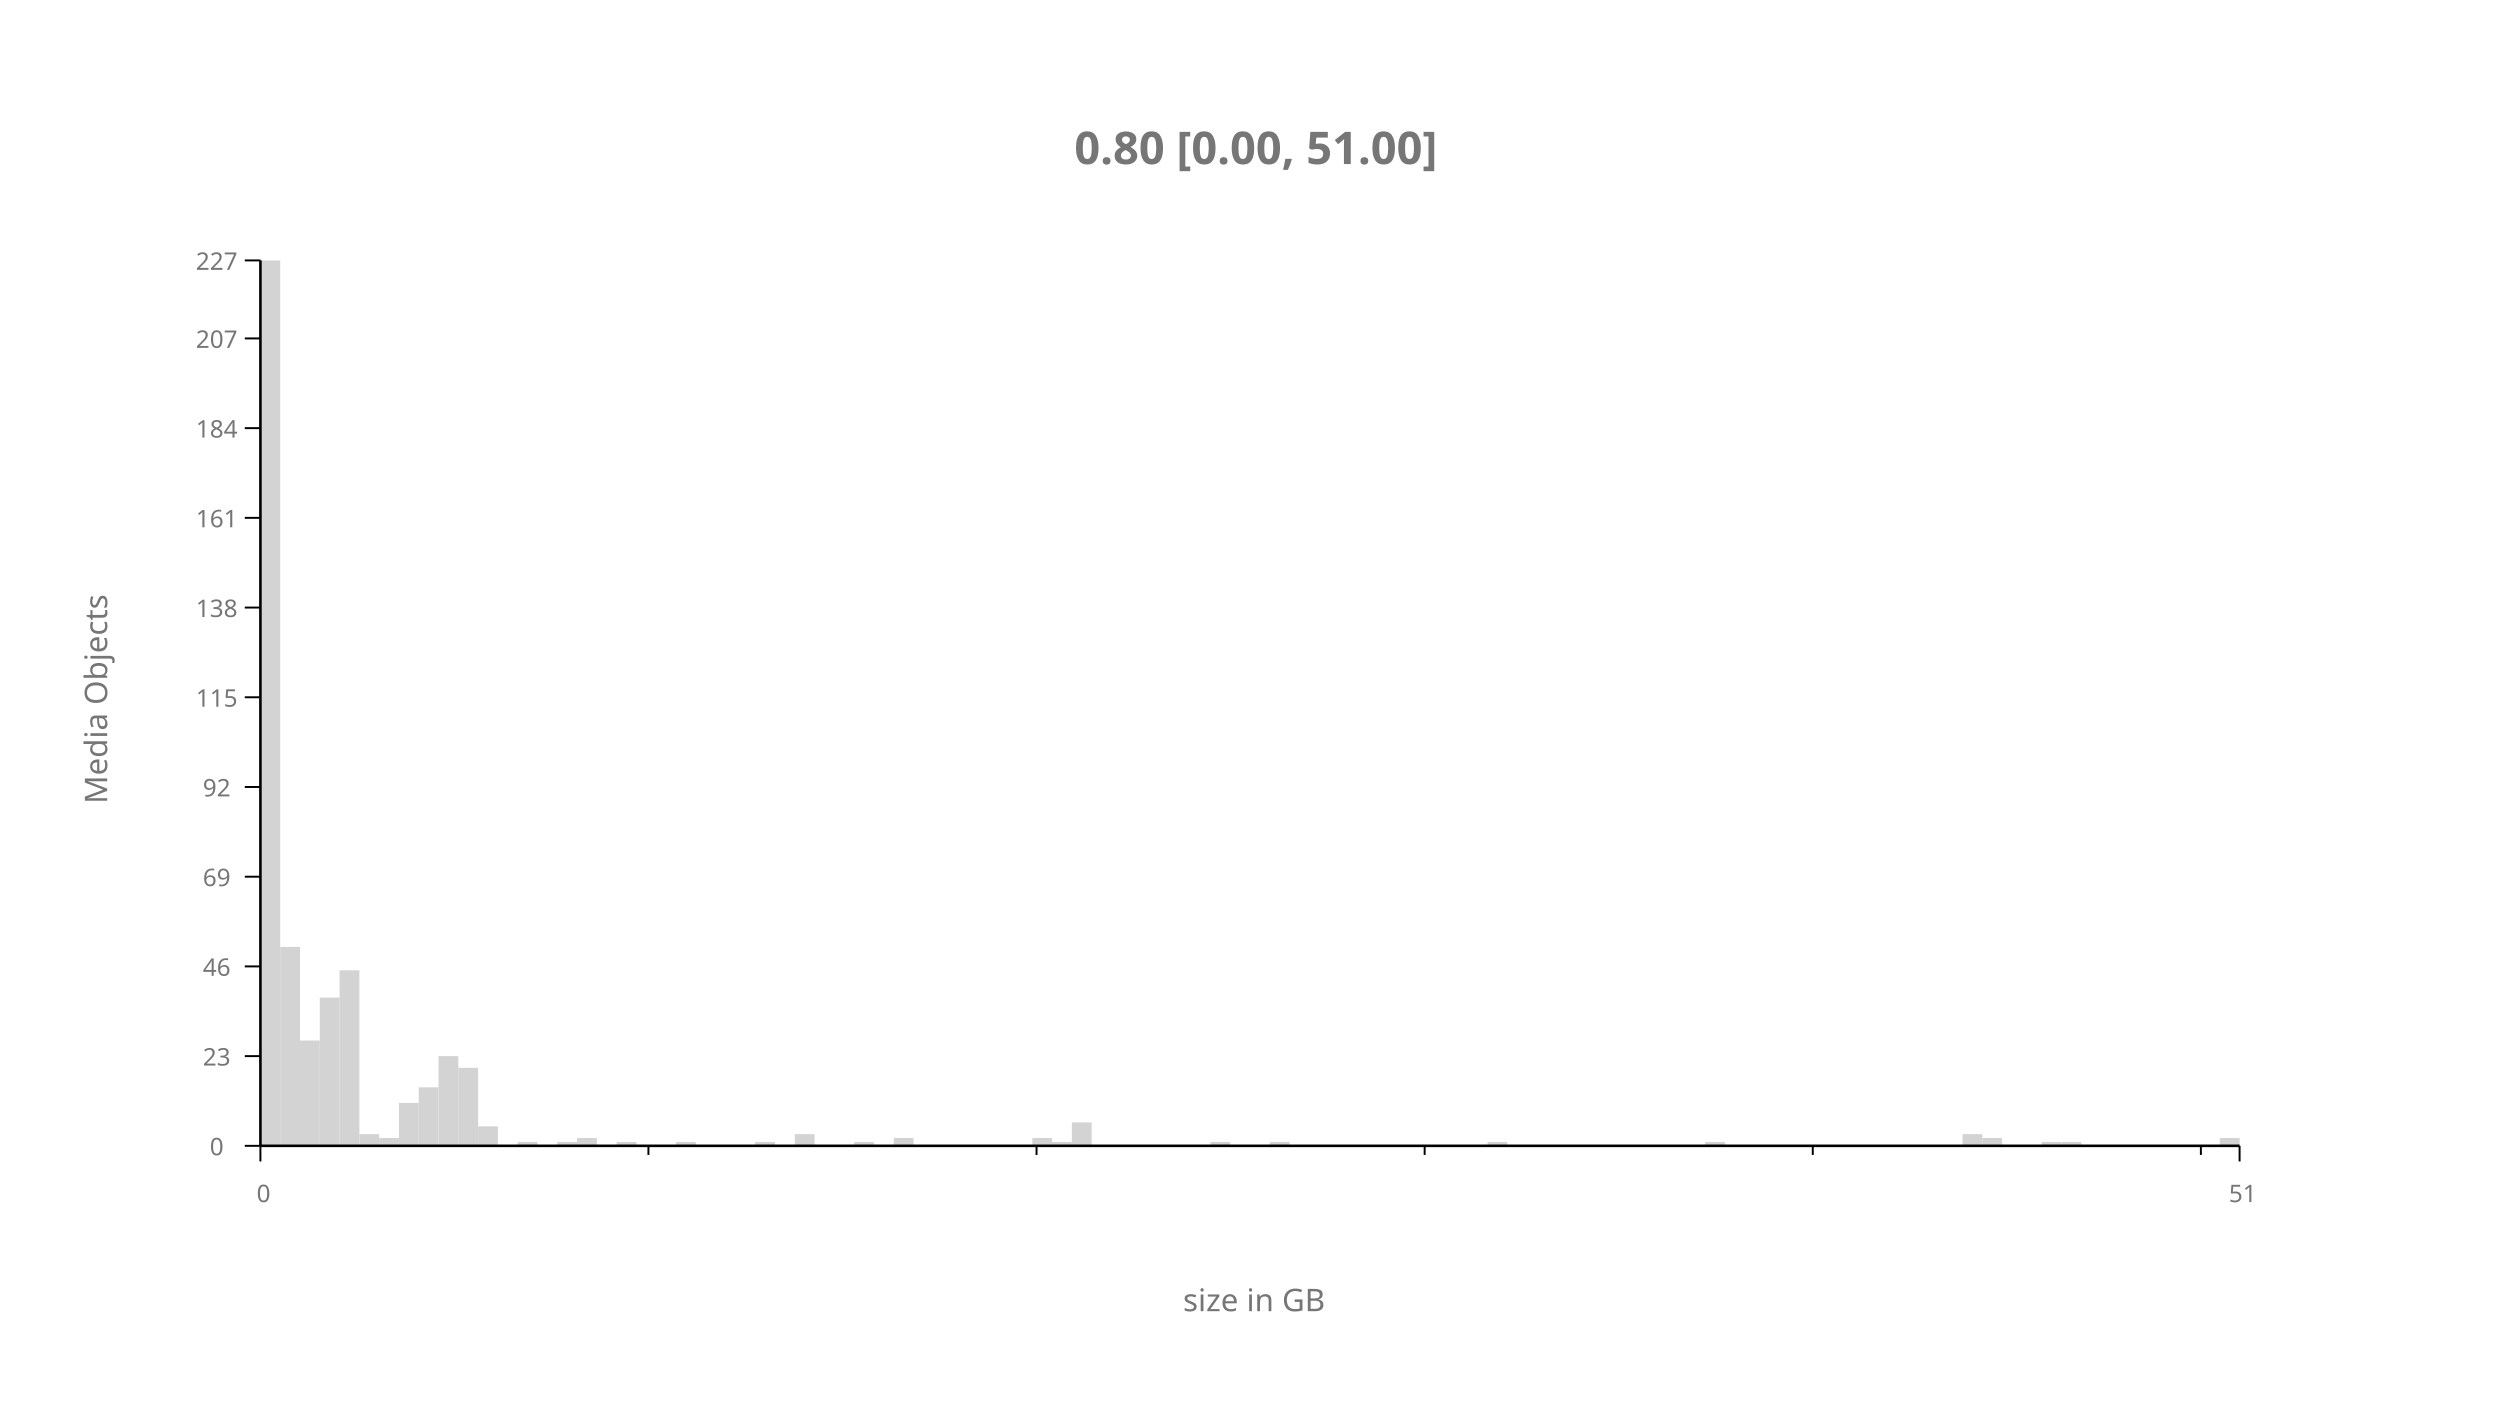
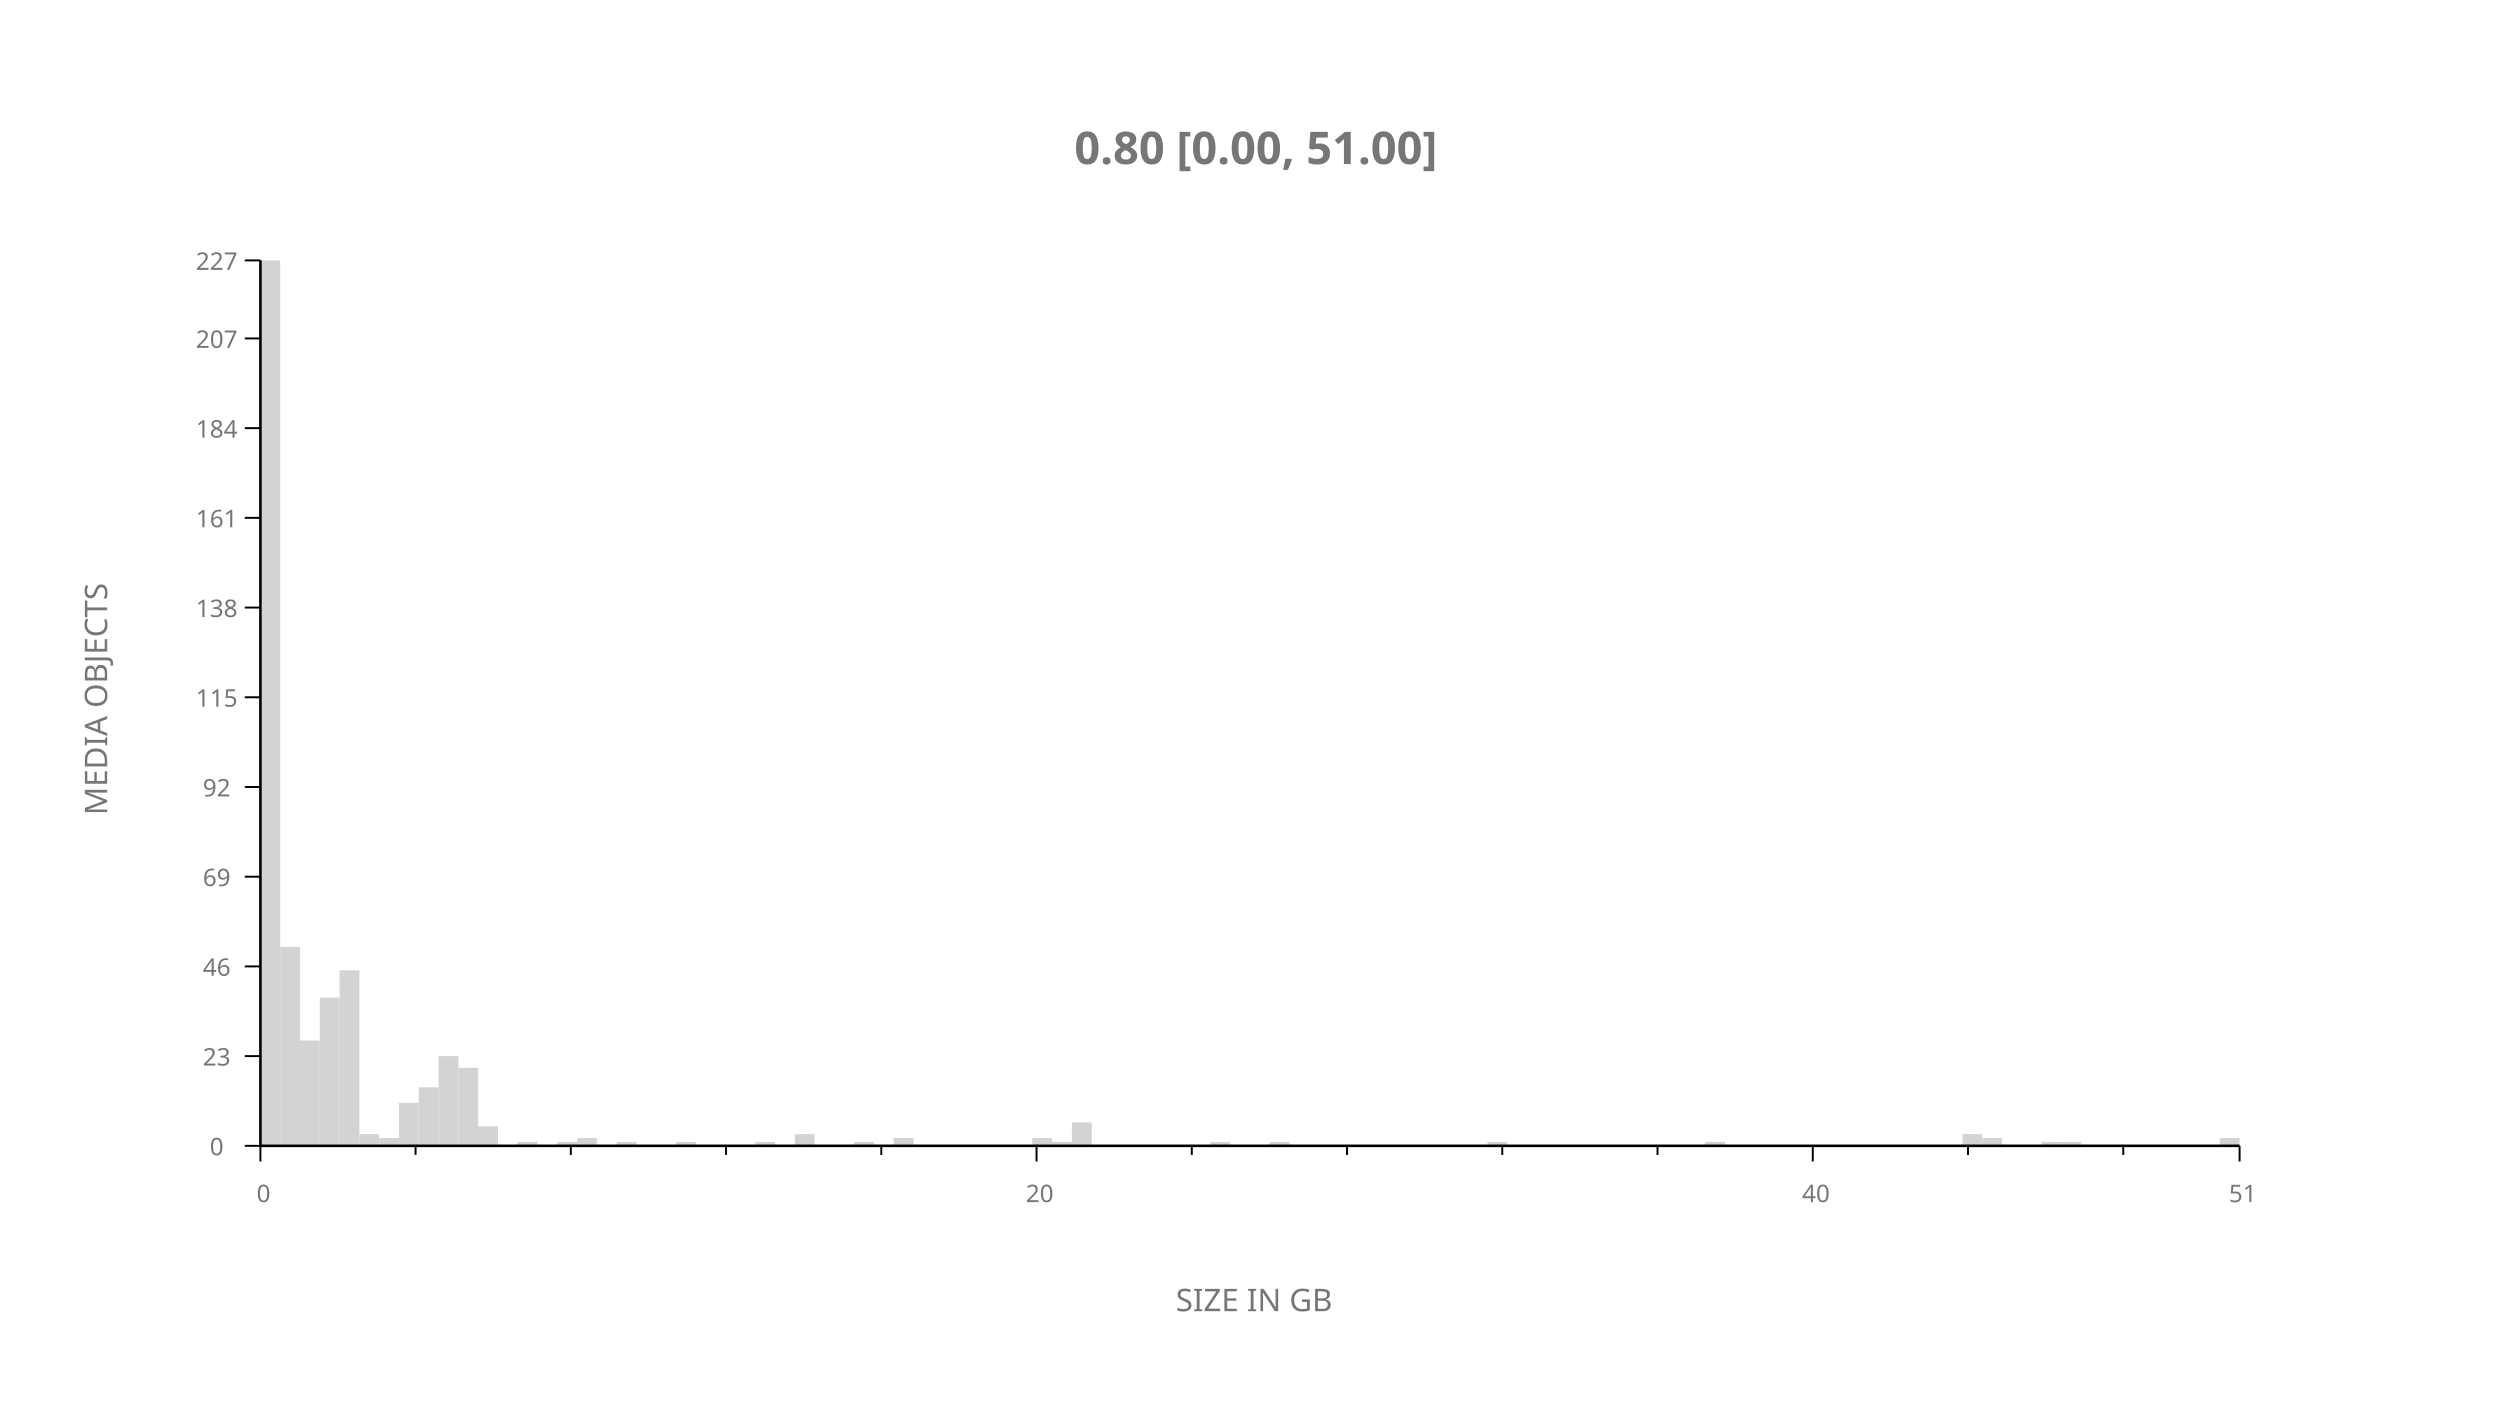
<svg xmlns="http://www.w3.org/2000/svg" xml:space="preserve" id="interior-chinatown-01-cumulative-detail-btiha-itemized-by-bytes" x="0px" y="0px" width="1920px" height="1080px" viewBox="0 0 1920 1080" enable-background="new 0 0 1920 1080" role="img">
  <text x="960" y="126" font-family="Atkinson Hyperlegible" font-size="26pt" text-anchor="middle" text-align="center" font-weight="600" font-style="normal" style="fill:rgb(118,118,118); fill-opacity:1; stroke:rgb(118,118,118); stroke-opacity:0; stroke-width:0.5"> 0.80 [0.00, 51.00]</text>
  <g id="histogram-bars">
    <rect x="200" y="200" width="15.2" height="680" style="fill:rgb(211,211,211); fill-opacity:1; stroke:rgb(211,211,211); stroke-opacity:0; stroke-width:0" />
    <rect x="215.2" y="727.225" width="15.2" height="152.775" style="fill:rgb(211,211,211); fill-opacity:1; stroke:rgb(211,211,211); stroke-opacity:0; stroke-width:0" />
    <rect x="230.4" y="799.119" width="15.2" height="80.881" style="fill:rgb(211,211,211); fill-opacity:1; stroke:rgb(211,211,211); stroke-opacity:0; stroke-width:0" />
    <rect x="245.6" y="766.167" width="15.2" height="113.833" style="fill:rgb(211,211,211); fill-opacity:1; stroke:rgb(211,211,211); stroke-opacity:0; stroke-width:0" />
    <rect x="260.8" y="745.198" width="15.2" height="134.802" style="fill:rgb(211,211,211); fill-opacity:1; stroke:rgb(211,211,211); stroke-opacity:0; stroke-width:0" />
    <rect x="276" y="871.013" width="15.2" height="8.987" style="fill:rgb(211,211,211); fill-opacity:1; stroke:rgb(211,211,211); stroke-opacity:0; stroke-width:0" />
    <rect x="291.2" y="874.009" width="15.2" height="5.991" style="fill:rgb(211,211,211); fill-opacity:1; stroke:rgb(211,211,211); stroke-opacity:0; stroke-width:0" />
    <rect x="306.4" y="847.048" width="15.2" height="32.952" style="fill:rgb(211,211,211); fill-opacity:1; stroke:rgb(211,211,211); stroke-opacity:0; stroke-width:0" />
    <rect x="321.6" y="835.066" width="15.2" height="44.934" style="fill:rgb(211,211,211); fill-opacity:1; stroke:rgb(211,211,211); stroke-opacity:0; stroke-width:0" />
    <rect x="336.8" y="811.101" width="15.2" height="68.899" style="fill:rgb(211,211,211); fill-opacity:1; stroke:rgb(211,211,211); stroke-opacity:0; stroke-width:0" />
    <rect x="352" y="820.088" width="15.2" height="59.912" style="fill:rgb(211,211,211); fill-opacity:1; stroke:rgb(211,211,211); stroke-opacity:0; stroke-width:0" />
    <rect x="367.2" y="865.022" width="15.2" height="14.978" style="fill:rgb(211,211,211); fill-opacity:1; stroke:rgb(211,211,211); stroke-opacity:0; stroke-width:0" />
    <rect x="397.6" y="877.004" width="15.2" height="2.996" style="fill:rgb(211,211,211); fill-opacity:1; stroke:rgb(211,211,211); stroke-opacity:0; stroke-width:0" />
    <rect x="428" y="877.004" width="15.2" height="2.996" style="fill:rgb(211,211,211); fill-opacity:1; stroke:rgb(211,211,211); stroke-opacity:0; stroke-width:0" />
    <rect x="443.2" y="874.009" width="15.2" height="5.991" style="fill:rgb(211,211,211); fill-opacity:1; stroke:rgb(211,211,211); stroke-opacity:0; stroke-width:0" />
    <rect x="473.6" y="877.004" width="15.2" height="2.996" style="fill:rgb(211,211,211); fill-opacity:1; stroke:rgb(211,211,211); stroke-opacity:0; stroke-width:0" />
    <rect x="519.2" y="877.004" width="15.2" height="2.996" style="fill:rgb(211,211,211); fill-opacity:1; stroke:rgb(211,211,211); stroke-opacity:0; stroke-width:0" />
    <rect x="580" y="877.004" width="15.2" height="2.996" style="fill:rgb(211,211,211); fill-opacity:1; stroke:rgb(211,211,211); stroke-opacity:0; stroke-width:0" />
    <rect x="610.4" y="871.013" width="15.2" height="8.987" style="fill:rgb(211,211,211); fill-opacity:1; stroke:rgb(211,211,211); stroke-opacity:0; stroke-width:0" />
    <rect x="656" y="877.004" width="15.2" height="2.996" style="fill:rgb(211,211,211); fill-opacity:1; stroke:rgb(211,211,211); stroke-opacity:0; stroke-width:0" />
    <rect x="686.4" y="874.009" width="15.2" height="5.991" style="fill:rgb(211,211,211); fill-opacity:1; stroke:rgb(211,211,211); stroke-opacity:0; stroke-width:0" />
    <rect x="792.8" y="874.009" width="15.2" height="5.991" style="fill:rgb(211,211,211); fill-opacity:1; stroke:rgb(211,211,211); stroke-opacity:0; stroke-width:0" />
    <rect x="808" y="877.004" width="15.2" height="2.996" style="fill:rgb(211,211,211); fill-opacity:1; stroke:rgb(211,211,211); stroke-opacity:0; stroke-width:0" />
    <rect x="823.2" y="862.026" width="15.2" height="17.974" style="fill:rgb(211,211,211); fill-opacity:1; stroke:rgb(211,211,211); stroke-opacity:0; stroke-width:0" />
    <rect x="929.6" y="877.004" width="15.2" height="2.996" style="fill:rgb(211,211,211); fill-opacity:1; stroke:rgb(211,211,211); stroke-opacity:0; stroke-width:0" />
    <rect x="975.2" y="877.004" width="15.2" height="2.996" style="fill:rgb(211,211,211); fill-opacity:1; stroke:rgb(211,211,211); stroke-opacity:0; stroke-width:0" />
    <rect x="1142.4" y="877.004" width="15.2" height="2.996" style="fill:rgb(211,211,211); fill-opacity:1; stroke:rgb(211,211,211); stroke-opacity:0; stroke-width:0" />
    <rect x="1309.6" y="877.004" width="15.2" height="2.996" style="fill:rgb(211,211,211); fill-opacity:1; stroke:rgb(211,211,211); stroke-opacity:0; stroke-width:0" />
    <rect x="1507.2" y="871.013" width="15.2" height="8.987" style="fill:rgb(211,211,211); fill-opacity:1; stroke:rgb(211,211,211); stroke-opacity:0; stroke-width:0" />
    <rect x="1522.4" y="874.009" width="15.2" height="5.991" style="fill:rgb(211,211,211); fill-opacity:1; stroke:rgb(211,211,211); stroke-opacity:0; stroke-width:0" />
    <rect x="1568" y="877.004" width="15.2" height="2.996" style="fill:rgb(211,211,211); fill-opacity:1; stroke:rgb(211,211,211); stroke-opacity:0; stroke-width:0" />
    <rect x="1583.2" y="877.004" width="15.2" height="2.996" style="fill:rgb(211,211,211); fill-opacity:1; stroke:rgb(211,211,211); stroke-opacity:0; stroke-width:0" />
    <rect x="1704.8" y="874.009" width="15.2" height="5.991" style="fill:rgb(211,211,211); fill-opacity:1; stroke:rgb(211,211,211); stroke-opacity:0; stroke-width:0" />
  </g>
  <g id="axes-lines">
    <line x1="200" y1="880" x2="1720" y2="880" style="fill:rgb(0,0,0); fill-opacity:0; stroke:rgb(0,0,0); stroke-opacity:1; stroke-width:2" />
    <line x1="200" y1="880" x2="200" y2="200" style="fill:rgb(0,0,0); fill-opacity:0; stroke:rgb(0,0,0); stroke-opacity:1; stroke-width:2" />
-     <text x="960" y="1007" font-family="Atkinson Hyperlegible" font-size="18pt" text-anchor="middle" text-align="center" font-weight="500" font-style="normal" style="fill:rgb(118,118,118); fill-opacity:1; stroke:rgb(118,118,118); stroke-opacity:0; stroke-width:0.5"> size in GB</text>
-     <text x="73" y="540" font-family="Atkinson Hyperlegible" font-size="18pt" text-anchor="middle" text-align="center" dominant-baseline="central" font-weight="500" font-style="normal" style="fill:rgb(118,118,118); fill-opacity:1; stroke:rgb(118,118,118); stroke-opacity:0; stroke-width:0.5" transform="rotate(-90,73,540)"> Media Objects</text>
+     <text x="960" y="1007" font-family="Atkinson Hyperlegible" font-size="18pt" text-anchor="middle" text-align="center" font-weight="500" font-style="normal" style="fill:rgb(118,118,118); fill-opacity:1; stroke:rgb(118,118,118); stroke-opacity:0; stroke-width:0.5"> SIZE IN GB</text>
+     <text x="73" y="540" font-family="Atkinson Hyperlegible" font-size="18pt" text-anchor="middle" text-align="center" dominant-baseline="central" font-weight="500" font-style="normal" style="fill:rgb(118,118,118); fill-opacity:1; stroke:rgb(118,118,118); stroke-opacity:0; stroke-width:0.5" transform="rotate(-90,73,540)"> MEDIA OBJECTS</text>
  </g>
  <g id="tic-x-minor">
-     <line x1="497.992" y1="880" x2="497.992" y2="887" style="fill:rgb(0,0,0); fill-opacity:0; stroke:rgb(0,0,0); stroke-opacity:1; stroke-width:1.5" />
-     <line x1="796.063" y1="880" x2="796.063" y2="887" style="fill:rgb(0,0,0); fill-opacity:0; stroke:rgb(0,0,0); stroke-opacity:1; stroke-width:1.5" />
-     <line x1="1094.134" y1="880" x2="1094.134" y2="887" style="fill:rgb(0,0,0); fill-opacity:0; stroke:rgb(0,0,0); stroke-opacity:1; stroke-width:1.5" />
-     <line x1="1392.205" y1="880" x2="1392.205" y2="887" style="fill:rgb(0,0,0); fill-opacity:0; stroke:rgb(0,0,0); stroke-opacity:1; stroke-width:1.5" />
-     <line x1="1690.276" y1="880" x2="1690.276" y2="887" style="fill:rgb(0,0,0); fill-opacity:0; stroke:rgb(0,0,0); stroke-opacity:1; stroke-width:1.5" />
+     <line x1="319.149" y1="880" x2="319.149" y2="887" style="fill:rgb(0,0,0); fill-opacity:0; stroke:rgb(0,0,0); stroke-opacity:1; stroke-width:1.5" />
+     <line x1="438.377" y1="880" x2="438.377" y2="887" style="fill:rgb(0,0,0); fill-opacity:0; stroke:rgb(0,0,0); stroke-opacity:1; stroke-width:1.5" />
+     <line x1="557.606" y1="880" x2="557.606" y2="887" style="fill:rgb(0,0,0); fill-opacity:0; stroke:rgb(0,0,0); stroke-opacity:1; stroke-width:1.5" />
+     <line x1="676.834" y1="880" x2="676.834" y2="887" style="fill:rgb(0,0,0); fill-opacity:0; stroke:rgb(0,0,0); stroke-opacity:1; stroke-width:1.5" />
+     <line x1="915.291" y1="880" x2="915.291" y2="887" style="fill:rgb(0,0,0); fill-opacity:0; stroke:rgb(0,0,0); stroke-opacity:1; stroke-width:1.5" />
+     <line x1="1034.52" y1="880" x2="1034.52" y2="887" style="fill:rgb(0,0,0); fill-opacity:0; stroke:rgb(0,0,0); stroke-opacity:1; stroke-width:1.5" />
+     <line x1="1153.748" y1="880" x2="1153.748" y2="887" style="fill:rgb(0,0,0); fill-opacity:0; stroke:rgb(0,0,0); stroke-opacity:1; stroke-width:1.5" />
+     <line x1="1272.976" y1="880" x2="1272.976" y2="887" style="fill:rgb(0,0,0); fill-opacity:0; stroke:rgb(0,0,0); stroke-opacity:1; stroke-width:1.5" />
+     <line x1="1511.433" y1="880" x2="1511.433" y2="887" style="fill:rgb(0,0,0); fill-opacity:0; stroke:rgb(0,0,0); stroke-opacity:1; stroke-width:1.5" />
+     <line x1="1630.662" y1="880" x2="1630.662" y2="887" style="fill:rgb(0,0,0); fill-opacity:0; stroke:rgb(0,0,0); stroke-opacity:1; stroke-width:1.5" />
  </g>
  <g id="tic-x-labels">
    <line x1="200" y1="880" x2="200" y2="892" style="fill:rgb(0,0,0); fill-opacity:0; stroke:rgb(0,0,0); stroke-opacity:1; stroke-width:1.5" />
    <text x="200" y="916" font-family="Atkinson Hyperlegible" font-size="14pt" text-anchor="middle" text-align="center" dominant-baseline="central" font-weight="400" font-style="normal" style="fill:rgb(118,118,118); fill-opacity:1; stroke:rgb(118,118,118); stroke-opacity:0; stroke-width:0.5"> 0</text>
+     <line x1="796.063" y1="880" x2="796.063" y2="892" style="fill:rgb(0,0,0); fill-opacity:0; stroke:rgb(0,0,0); stroke-opacity:1; stroke-width:1.5" />
+     <text x="796.063" y="916" font-family="Atkinson Hyperlegible" font-size="14pt" text-anchor="middle" text-align="center" dominant-baseline="central" font-weight="400" font-style="normal" style="fill:rgb(118,118,118); fill-opacity:1; stroke:rgb(118,118,118); stroke-opacity:0; stroke-width:0.5"> 20</text>
+     <line x1="1392.205" y1="880" x2="1392.205" y2="892" style="fill:rgb(0,0,0); fill-opacity:0; stroke:rgb(0,0,0); stroke-opacity:1; stroke-width:1.5" />
+     <text x="1392.205" y="916" font-family="Atkinson Hyperlegible" font-size="14pt" text-anchor="middle" text-align="center" dominant-baseline="central" font-weight="400" font-style="normal" style="fill:rgb(118,118,118); fill-opacity:1; stroke:rgb(118,118,118); stroke-opacity:0; stroke-width:0.5"> 40</text>
    <line x1="1720" y1="880" x2="1720" y2="892" style="fill:rgb(0,0,0); fill-opacity:0; stroke:rgb(0,0,0); stroke-opacity:1; stroke-width:1.5" />
    <text x="1720" y="916" font-family="Atkinson Hyperlegible" font-size="14pt" text-anchor="middle" text-align="center" dominant-baseline="central" font-weight="400" font-style="normal" style="fill:rgb(118,118,118); fill-opacity:1; stroke:rgb(118,118,118); stroke-opacity:0; stroke-width:0.5"> 51</text>
  </g>
  <g id="tic-y-labels">
    <line x1="188" y1="880" x2="200" y2="880" style="fill:rgb(0,0,0); fill-opacity:0; stroke:rgb(0,0,0); stroke-opacity:1; stroke-width:1.5" />
    <text x="164" y="880" font-family="Atkinson Hyperlegible" font-size="14pt" text-anchor="middle" text-align="center" dominant-baseline="central" font-weight="400" font-style="normal" style="fill:rgb(118,118,118); fill-opacity:1; stroke:rgb(118,118,118); stroke-opacity:0; stroke-width:0.5"> 0</text>
    <line x1="188" y1="811.101" x2="200" y2="811.101" style="fill:rgb(0,0,0); fill-opacity:0; stroke:rgb(0,0,0); stroke-opacity:1; stroke-width:1.5" />
    <text x="164" y="811.101" font-family="Atkinson Hyperlegible" font-size="14pt" text-anchor="middle" text-align="center" dominant-baseline="central" font-weight="400" font-style="normal" style="fill:rgb(118,118,118); fill-opacity:1; stroke:rgb(118,118,118); stroke-opacity:0; stroke-width:0.5"> 23</text>
    <line x1="188" y1="742.203" x2="200" y2="742.203" style="fill:rgb(0,0,0); fill-opacity:0; stroke:rgb(0,0,0); stroke-opacity:1; stroke-width:1.5" />
    <text x="164" y="742.203" font-family="Atkinson Hyperlegible" font-size="14pt" text-anchor="middle" text-align="center" dominant-baseline="central" font-weight="400" font-style="normal" style="fill:rgb(118,118,118); fill-opacity:1; stroke:rgb(118,118,118); stroke-opacity:0; stroke-width:0.5"> 46</text>
    <line x1="188" y1="673.304" x2="200" y2="673.304" style="fill:rgb(0,0,0); fill-opacity:0; stroke:rgb(0,0,0); stroke-opacity:1; stroke-width:1.5" />
    <text x="164" y="673.304" font-family="Atkinson Hyperlegible" font-size="14pt" text-anchor="middle" text-align="center" dominant-baseline="central" font-weight="400" font-style="normal" style="fill:rgb(118,118,118); fill-opacity:1; stroke:rgb(118,118,118); stroke-opacity:0; stroke-width:0.5"> 69</text>
    <line x1="188" y1="604.405" x2="200" y2="604.405" style="fill:rgb(0,0,0); fill-opacity:0; stroke:rgb(0,0,0); stroke-opacity:1; stroke-width:1.5" />
    <text x="164" y="604.405" font-family="Atkinson Hyperlegible" font-size="14pt" text-anchor="middle" text-align="center" dominant-baseline="central" font-weight="400" font-style="normal" style="fill:rgb(118,118,118); fill-opacity:1; stroke:rgb(118,118,118); stroke-opacity:0; stroke-width:0.5"> 92</text>
    <line x1="188" y1="535.507" x2="200" y2="535.507" style="fill:rgb(0,0,0); fill-opacity:0; stroke:rgb(0,0,0); stroke-opacity:1; stroke-width:1.5" />
    <text x="164" y="535.507" font-family="Atkinson Hyperlegible" font-size="14pt" text-anchor="middle" text-align="center" dominant-baseline="central" font-weight="400" font-style="normal" style="fill:rgb(118,118,118); fill-opacity:1; stroke:rgb(118,118,118); stroke-opacity:0; stroke-width:0.5"> 115</text>
    <line x1="188" y1="466.608" x2="200" y2="466.608" style="fill:rgb(0,0,0); fill-opacity:0; stroke:rgb(0,0,0); stroke-opacity:1; stroke-width:1.5" />
    <text x="164" y="466.608" font-family="Atkinson Hyperlegible" font-size="14pt" text-anchor="middle" text-align="center" dominant-baseline="central" font-weight="400" font-style="normal" style="fill:rgb(118,118,118); fill-opacity:1; stroke:rgb(118,118,118); stroke-opacity:0; stroke-width:0.5"> 138</text>
    <line x1="188" y1="397.709" x2="200" y2="397.709" style="fill:rgb(0,0,0); fill-opacity:0; stroke:rgb(0,0,0); stroke-opacity:1; stroke-width:1.5" />
    <text x="164" y="397.709" font-family="Atkinson Hyperlegible" font-size="14pt" text-anchor="middle" text-align="center" dominant-baseline="central" font-weight="400" font-style="normal" style="fill:rgb(118,118,118); fill-opacity:1; stroke:rgb(118,118,118); stroke-opacity:0; stroke-width:0.5"> 161</text>
    <line x1="188" y1="328.811" x2="200" y2="328.811" style="fill:rgb(0,0,0); fill-opacity:0; stroke:rgb(0,0,0); stroke-opacity:1; stroke-width:1.5" />
    <text x="164" y="328.811" font-family="Atkinson Hyperlegible" font-size="14pt" text-anchor="middle" text-align="center" dominant-baseline="central" font-weight="400" font-style="normal" style="fill:rgb(118,118,118); fill-opacity:1; stroke:rgb(118,118,118); stroke-opacity:0; stroke-width:0.5"> 184</text>
    <line x1="188" y1="259.912" x2="200" y2="259.912" style="fill:rgb(0,0,0); fill-opacity:0; stroke:rgb(0,0,0); stroke-opacity:1; stroke-width:1.5" />
    <text x="164" y="259.912" font-family="Atkinson Hyperlegible" font-size="14pt" text-anchor="middle" text-align="center" dominant-baseline="central" font-weight="400" font-style="normal" style="fill:rgb(118,118,118); fill-opacity:1; stroke:rgb(118,118,118); stroke-opacity:0; stroke-width:0.5"> 207</text>
    <line x1="188" y1="200" x2="200" y2="200" style="fill:rgb(0,0,0); fill-opacity:0; stroke:rgb(0,0,0); stroke-opacity:1; stroke-width:1.5" />
    <text x="164" y="200" font-family="Atkinson Hyperlegible" font-size="14pt" text-anchor="middle" text-align="center" dominant-baseline="central" font-weight="400" font-style="normal" style="fill:rgb(118,118,118); fill-opacity:1; stroke:rgb(118,118,118); stroke-opacity:0; stroke-width:0.5"> 227</text>
  </g>
</svg>
